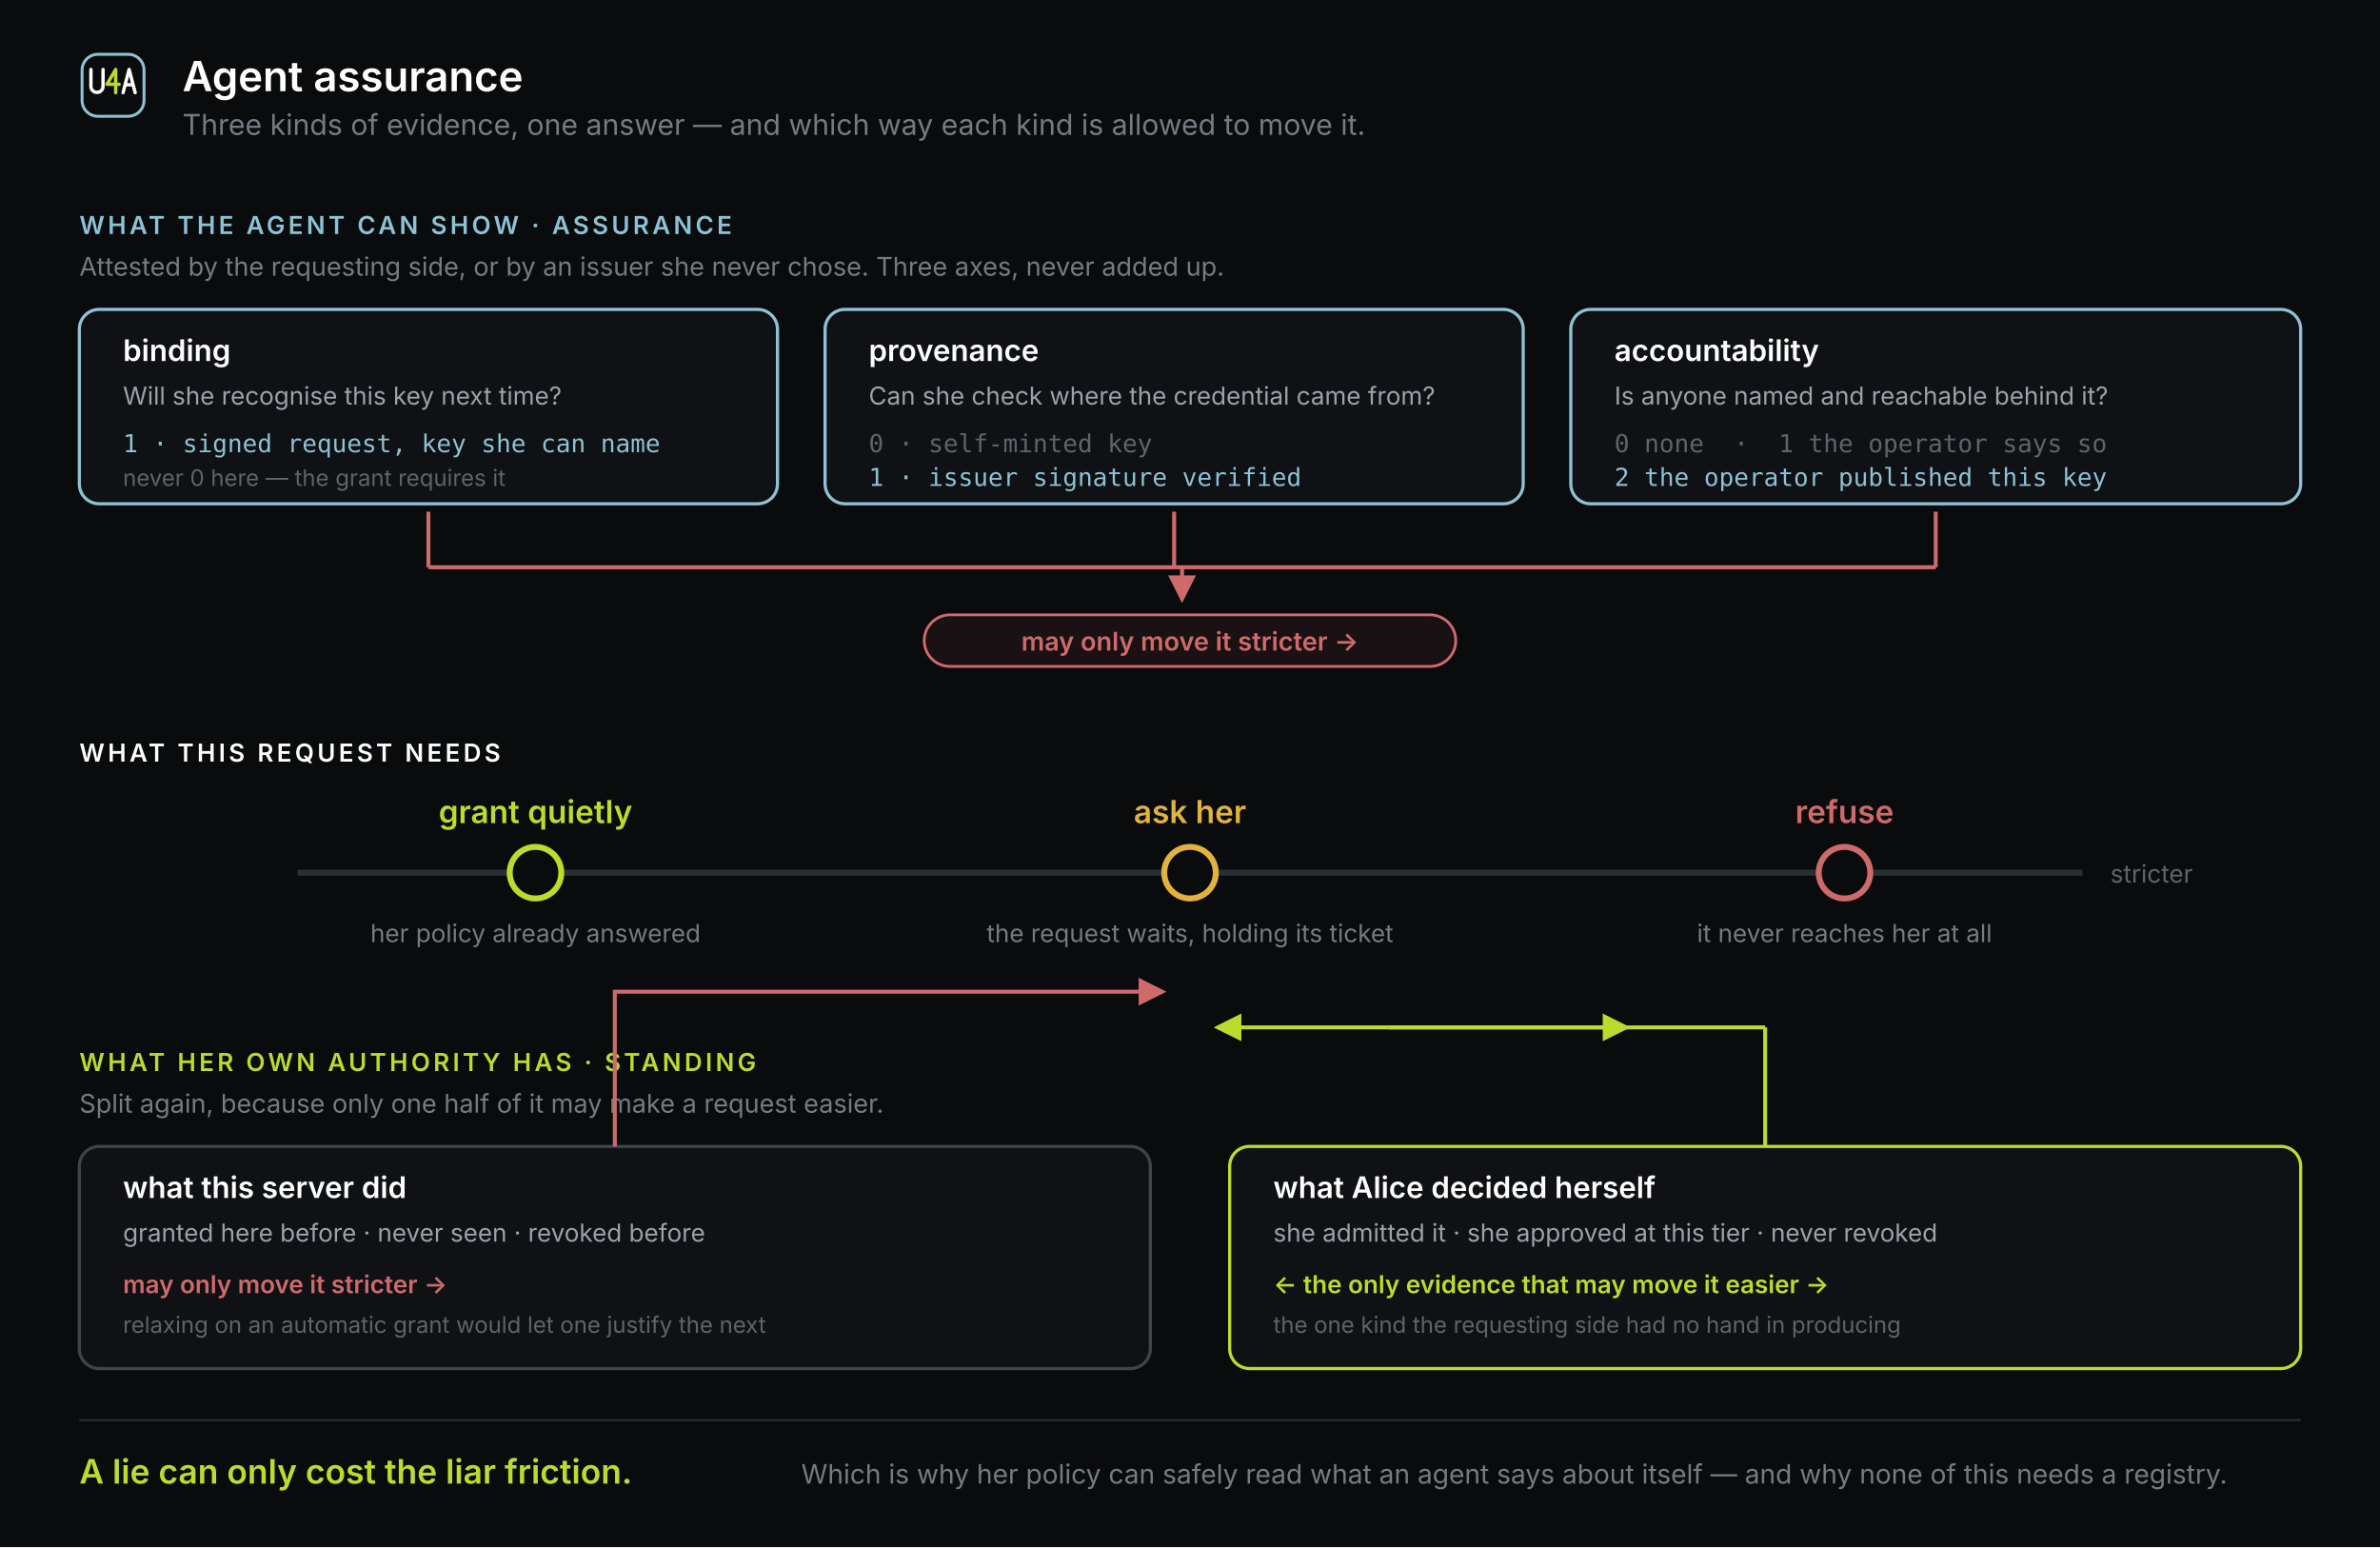
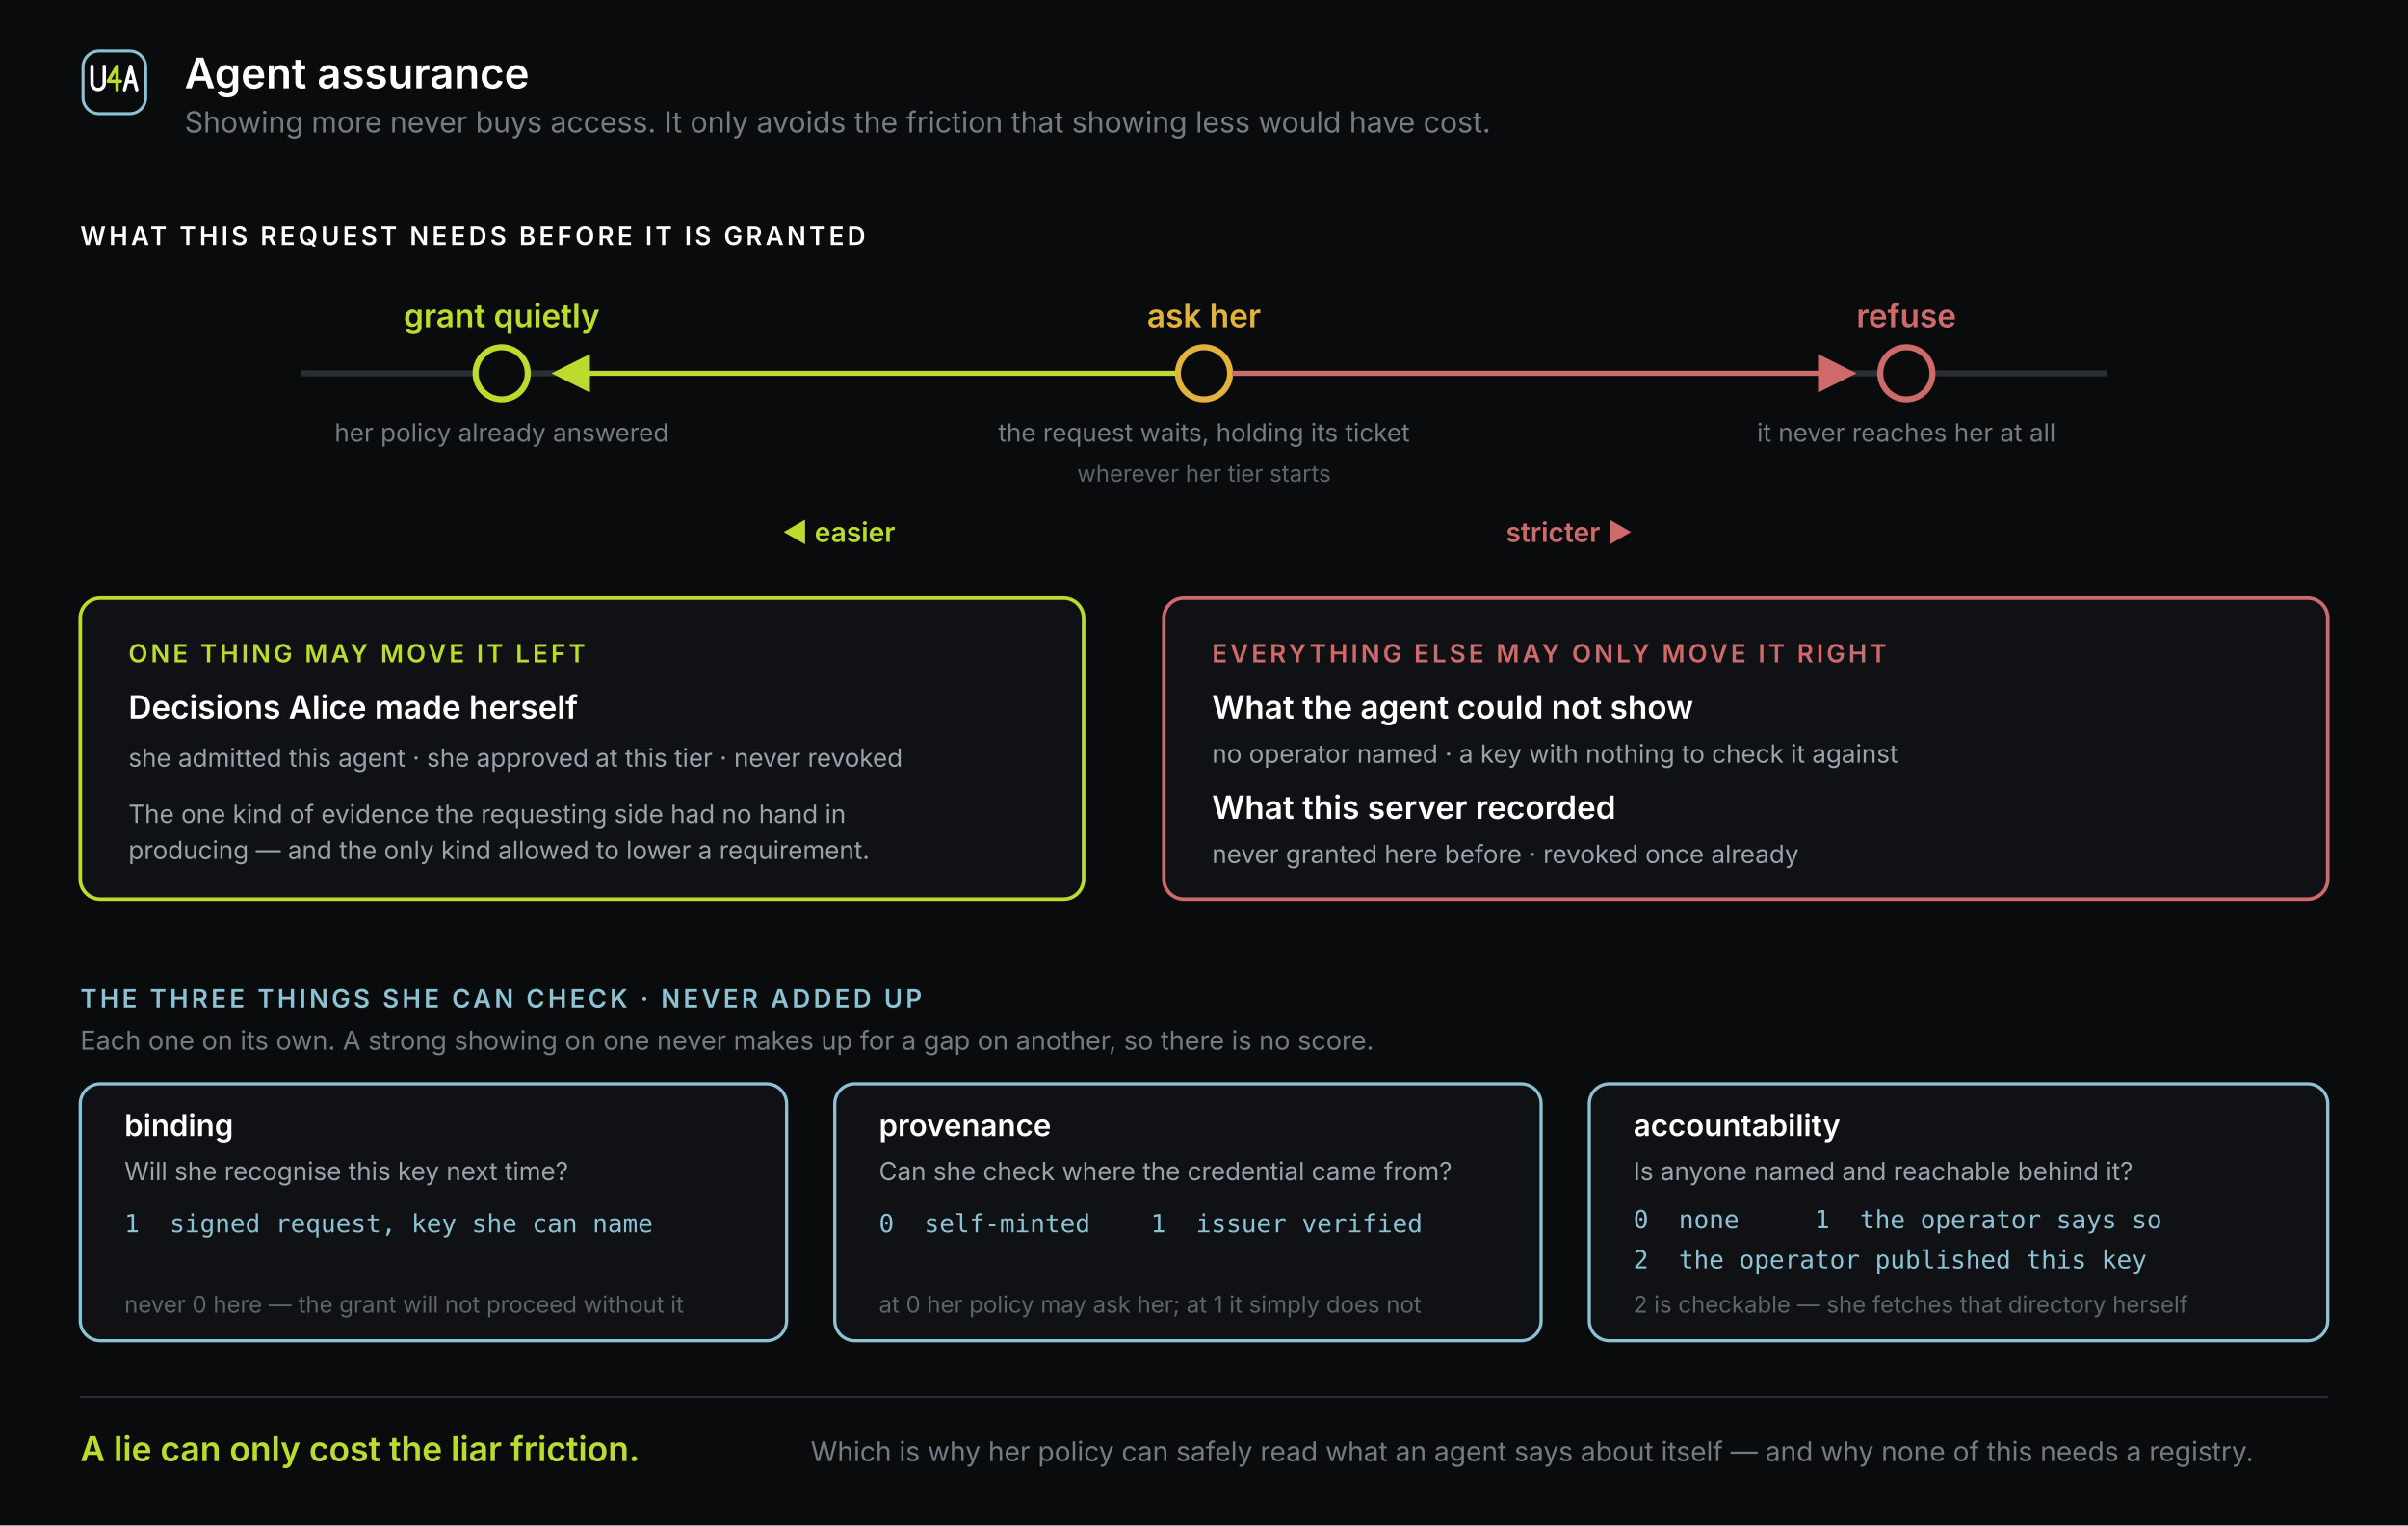
- <svg xmlns="http://www.w3.org/2000/svg" viewBox="0 0 1200 780" font-family="system-ui, -apple-system, 'Segoe UI', sans-serif">
+ <svg xmlns="http://www.w3.org/2000/svg" viewBox="0 0 1200 760" font-family="system-ui, -apple-system, 'Segoe UI', sans-serif">
  <defs>
-     <marker id="aR" viewBox="0 0 10 10" refX="8.5" refY="5" markerWidth="7" markerHeight="7" orient="auto-start-reverse">
-       <path d="M0,0 L10,5 L0,10 z" fill="#cf6a6a" />
+     <marker id="hR" viewBox="0 0 12 12" refX="10" refY="6" markerWidth="8" markerHeight="8" orient="auto">
+       <path d="M0,0 L12,6 L0,12 z" fill="#cf6a6a" />
    </marker>
-     <marker id="aG" viewBox="0 0 10 10" refX="8.5" refY="5" markerWidth="7" markerHeight="7" orient="auto-start-reverse">
-       <path d="M0,0 L10,5 L0,10 z" fill="#bcdb2c" />
-     </marker>
-     <marker id="aGr" viewBox="0 0 10 10" refX="8.5" refY="5" markerWidth="7" markerHeight="7" orient="auto">
-       <path d="M0,0 L10,5 L0,10 z" fill="#bcdb2c" />
+     <marker id="hL" viewBox="0 0 12 12" refX="10" refY="6" markerWidth="8" markerHeight="8" orient="auto">
+       <path d="M0,0 L12,6 L0,12 z" fill="#bcdb2c" />
    </marker>
  </defs>
-   <rect width="1200" height="780" fill="#0a0b0d" />
-   <g transform="translate(40 26) scale(0.53125)">
+   <rect width="1200" height="760" fill="#0a0b0d" />
+   <g transform="translate(40 24) scale(0.53125)">
    <rect x="2.6" y="2.6" width="58.8" height="58.8" rx="15" fill="#0a0b0d" stroke="#8cc2d4" stroke-width="2.8" />
    <g fill="none" stroke-width="3.2" stroke-linecap="round" stroke-linejoin="round">
      <path d="M11 17 L11 33 A5.75 5.75 0 0 0 22.5 33 L22.5 17" stroke="#ffffff" />
      <path d="M34.5 17 L26.25 31 L37.75 31 M34.5 17 L34.5 39" stroke="#bcdb2c" />
      <path d="M41.5 39 L47.25 17 L53 39 M43.5 31.5 L51 31.5" stroke="#ffffff" />
    </g>
  </g>
-   <text x="92" y="46" fill="#ffffff" font-size="21" font-weight="600">Agent assurance</text>
-   <text x="92" y="68" fill="#757b83" font-size="14.5">Three kinds of evidence, one answer — and which way each kind is allowed to move it.</text>
-   <text x="40" y="118" fill="#8cc2d4" font-size="12.5" letter-spacing="1.6" font-weight="600">WHAT THE AGENT CAN SHOW · ASSURANCE</text>
-   <text x="40" y="139" fill="#757b83" font-size="13">Attested by the requesting side, or by an issuer she never chose. Three axes, never added up.</text>
+   <text x="92" y="44" fill="#ffffff" font-size="21" font-weight="600">Agent assurance</text>
+   <text x="92" y="66" fill="#757b83" font-size="14.5">Showing more never buys access. It only avoids the friction that showing less would have cost.</text>
+   <text x="40" y="122" fill="#ffffff" font-size="12.5" letter-spacing="1.6" font-weight="600">WHAT THIS REQUEST NEEDS BEFORE IT IS GRANTED</text>
+   <line x1="150" y1="186" x2="1050" y2="186" stroke="#2a2f36" stroke-width="3" />
+   <circle cx="250" cy="186" r="13" fill="#0a0b0d" stroke="#bcdb2c" stroke-width="3" />
+   <text x="250" y="163" fill="#bcdb2c" font-size="16" font-weight="600" text-anchor="middle">grant quietly</text>
+   <text x="250" y="220" fill="#757b83" font-size="12.5" text-anchor="middle">her policy already answered</text>
+   <circle cx="600" cy="186" r="13" fill="#0a0b0d" stroke="#e2b23c" stroke-width="3" />
+   <text x="600" y="163" fill="#e2b23c" font-size="16" font-weight="600" text-anchor="middle">ask her</text>
+   <text x="600" y="220" fill="#757b83" font-size="12.5" text-anchor="middle">the request waits, holding its ticket</text>
+   <text x="600" y="240" fill="#5d646c" font-size="11.5" text-anchor="middle">wherever her tier starts</text>
+   <circle cx="950" cy="186" r="13" fill="#0a0b0d" stroke="#cf6a6a" stroke-width="3" />
+   <text x="950" y="163" fill="#cf6a6a" font-size="16" font-weight="600" text-anchor="middle">refuse</text>
+   <text x="950" y="220" fill="#757b83" font-size="12.5" text-anchor="middle">it never reaches her at all</text>
+   <path d="M586 186 H278" stroke="#bcdb2c" stroke-width="2.4" fill="none" marker-end="url(#hL)" />
+   <path d="M614 186 H922" stroke="#cf6a6a" stroke-width="2.4" fill="none" marker-end="url(#hR)" />
+   <text x="418" y="270" fill="#bcdb2c" font-size="13.5" text-anchor="middle" font-weight="600">◀ easier</text>
+   <text x="782" y="270" fill="#cf6a6a" font-size="13.5" text-anchor="middle" font-weight="600">stricter ▶</text>
+   <rect x="40" y="298" width="500" height="150" rx="10" fill="#0f1114" stroke="#bcdb2c" stroke-width="1.8" />
+   <text x="64" y="330" fill="#bcdb2c" font-size="12.5" letter-spacing="1.5" font-weight="600">ONE THING MAY MOVE IT LEFT</text>
+   <text x="64" y="358" fill="#ffffff" font-size="16" font-weight="600">Decisions Alice made herself</text>
+   <text x="64" y="382" fill="#9aa2ab" font-size="12.5">she admitted this agent · she approved at this tier · never revoked</text>
+   <text x="64" y="410" fill="#9aa2ab" font-size="12.5">The one kind of evidence the requesting side had no hand in</text>
+   <text x="64" y="428" fill="#9aa2ab" font-size="12.5">producing — and the only kind allowed to lower a requirement.</text>
+   <rect x="580" y="298" width="580" height="150" rx="10" fill="#0f1114" stroke="#cf6a6a" stroke-width="1.8" />
+   <text x="604" y="330" fill="#cf6a6a" font-size="12.5" letter-spacing="1.5" font-weight="600">EVERYTHING ELSE MAY ONLY MOVE IT RIGHT</text>
+   <text x="604" y="358" fill="#ffffff" font-size="16" font-weight="600">What the agent could not show</text>
+   <text x="604" y="380" fill="#9aa2ab" font-size="12.5">no operator named · a key with nothing to check it against</text>
+   <text x="604" y="408" fill="#ffffff" font-size="16" font-weight="600">What this server recorded</text>
+   <text x="604" y="430" fill="#9aa2ab" font-size="12.5">never granted here before · revoked once already</text>
+   <text x="40" y="502" fill="#8cc2d4" font-size="12.5" letter-spacing="1.6" font-weight="600">THE THREE THINGS SHE CAN CHECK · NEVER ADDED UP</text>
+   <text x="40" y="523" fill="#757b83" font-size="13">Each one on its own. A strong showing on one never makes up for a gap on another, so there is no score.</text>
  <g fill="#0f1114" stroke="#8cc2d4" stroke-width="1.6">
-     <rect x="40" y="156" width="352" height="98" rx="10" />
-     <rect x="416" y="156" width="352" height="98" rx="10" />
-     <rect x="792" y="156" width="368" height="98" rx="10" />
+     <rect x="40" y="540" width="352" height="128" rx="10" />
+     <rect x="416" y="540" width="352" height="128" rx="10" />
+     <rect x="792" y="540" width="368" height="128" rx="10" />
  </g>
-   <text x="62" y="182" fill="#ffffff" font-size="15" font-weight="600">binding</text>
-   <text x="62" y="204" fill="#9aa2ab" font-size="12.5">Will she recognise this key next time?</text>
-   <text x="62" y="228" fill="#8cc2d4" font-size="12.5" font-family="ui-monospace, SFMono-Regular, Menlo, monospace">1 · signed request, key she can name</text>
-   <text x="62" y="245" fill="#5d646c" font-size="11.5">never 0 here — the grant requires it</text>
-   <text x="438" y="182" fill="#ffffff" font-size="15" font-weight="600">provenance</text>
-   <text x="438" y="204" fill="#9aa2ab" font-size="12.5">Can she check where the credential came from?</text>
-   <text x="438" y="228" fill="#5d646c" font-size="12.5" font-family="ui-monospace, SFMono-Regular, Menlo, monospace">0 · self-minted key</text>
-   <text x="438" y="245" fill="#8cc2d4" font-size="12.5" font-family="ui-monospace, SFMono-Regular, Menlo, monospace">1 · issuer signature verified</text>
-   <text x="814" y="182" fill="#ffffff" font-size="15" font-weight="600">accountability</text>
-   <text x="814" y="204" fill="#9aa2ab" font-size="12.5">Is anyone named and reachable behind it?</text>
-   <text x="814" y="228" fill="#5d646c" font-size="12.5" font-family="ui-monospace, SFMono-Regular, Menlo, monospace">0 none  ·  1 the operator says so</text>
-   <text x="814" y="245" fill="#8cc2d4" font-size="12.5" font-family="ui-monospace, SFMono-Regular, Menlo, monospace">2 the operator published this key</text>
-   <g stroke="#cf6a6a" stroke-width="2" fill="none">
-     <path d="M216 258 V286" />
-     <path d="M592 258 V286" />
-     <path d="M976 258 V286" />
-     <path d="M216 286 H976" />
-     <path d="M596 286 V302" marker-end="url(#aR)" />
-   </g>
-   <rect x="466" y="310" width="268" height="26" rx="13" fill="#1a1114" stroke="#cf6a6a" stroke-width="1.4" />
-   <text x="600" y="328" fill="#cf6a6a" font-size="13" text-anchor="middle" font-weight="600">may only move it stricter →</text>
-   <text x="40" y="384" fill="#ffffff" font-size="12.5" letter-spacing="1.6" font-weight="600">WHAT THIS REQUEST NEEDS</text>
-   <line x1="150" y1="440" x2="1050" y2="440" stroke="#2a2f36" stroke-width="3" />
-   <circle cx="270" cy="440" r="13" fill="#0a0b0d" stroke="#bcdb2c" stroke-width="3" />
-   <text x="270" y="415" fill="#bcdb2c" font-size="16" font-weight="600" text-anchor="middle">grant quietly</text>
-   <text x="270" y="475" fill="#757b83" font-size="12.5" text-anchor="middle">her policy already answered</text>
-   <circle cx="600" cy="440" r="13" fill="#0a0b0d" stroke="#e2b23c" stroke-width="3" />
-   <text x="600" y="415" fill="#e2b23c" font-size="16" font-weight="600" text-anchor="middle">ask her</text>
-   <text x="600" y="475" fill="#757b83" font-size="12.5" text-anchor="middle">the request waits, holding its ticket</text>
-   <circle cx="930" cy="440" r="13" fill="#0a0b0d" stroke="#cf6a6a" stroke-width="3" />
-   <text x="930" y="415" fill="#cf6a6a" font-size="16" font-weight="600" text-anchor="middle">refuse</text>
-   <text x="930" y="475" fill="#757b83" font-size="12.5" text-anchor="middle">it never reaches her at all</text>
-   <text x="1064" y="445" fill="#5d646c" font-size="12.5">stricter</text>
-   <text x="40" y="540" fill="#bcdb2c" font-size="12.5" letter-spacing="1.6" font-weight="600">WHAT HER OWN AUTHORITY HAS · STANDING</text>
-   <text x="40" y="561" fill="#757b83" font-size="13">Split again, because only one half of it may make a request easier.</text>
-   <rect x="40" y="578" width="540" height="112" rx="10" fill="#0f1114" stroke="#3d444d" stroke-width="1.6" />
-   <text x="62" y="604" fill="#ffffff" font-size="15" font-weight="600">what this server did</text>
-   <text x="62" y="626" fill="#9aa2ab" font-size="12.5">granted here before · never seen · revoked before</text>
-   <text x="62" y="652" fill="#cf6a6a" font-size="12.5" font-weight="600">may only move it stricter →</text>
-   <text x="62" y="672" fill="#5d646c" font-size="11.5">relaxing on an automatic grant would let one justify the next</text>
-   <rect x="620" y="578" width="540" height="112" rx="10" fill="#0f1114" stroke="#bcdb2c" stroke-width="1.6" />
-   <text x="642" y="604" fill="#ffffff" font-size="15" font-weight="600">what Alice decided herself</text>
-   <text x="642" y="626" fill="#9aa2ab" font-size="12.5">she admitted it · she approved at this tier · never revoked</text>
-   <text x="642" y="652" fill="#bcdb2c" font-size="12.5" font-weight="600">← the only evidence that may move it easier →</text>
-   <text x="642" y="672" fill="#5d646c" font-size="11.5">the one kind the requesting side had no hand in producing</text>
-   <g stroke="#cf6a6a" stroke-width="2" fill="none" marker-end="url(#aR)">
-     <path d="M310 578 V500 H586" />
-   </g>
-   <g stroke="#bcdb2c" stroke-width="2" fill="none">
-     <path d="M890 578 V518" />
-     <path d="M890 518 H700" />
-     <path d="M700 518 H614" marker-end="url(#aG)" />
-     <path d="M700 518 H820" marker-end="url(#aGr)" />
-   </g>
-   <line x1="40" y1="716" x2="1160" y2="716" stroke="#2a2f36" stroke-width="1" />
-   <text x="40" y="748" fill="#bcdb2c" font-size="17" font-weight="600">A lie can only cost the liar friction.</text>
-   <text x="404" y="748" fill="#757b83" font-size="13.5">Which is why her policy can safely read what an agent says about itself — and why none of this needs a registry.</text>
+   <text x="62" y="566" fill="#ffffff" font-size="15" font-weight="600">binding</text>
+   <text x="62" y="588" fill="#9aa2ab" font-size="12.5">Will she recognise this key next time?</text>
+   <text x="62" y="614" fill="#8cc2d4" font-size="12.5" font-family="ui-monospace, SFMono-Regular, Menlo, monospace">1  signed request, key she can name</text>
+   <text x="62" y="654" fill="#5d646c" font-size="11.5">never 0 here — the grant will not proceed without it</text>
+   <text x="438" y="566" fill="#ffffff" font-size="15" font-weight="600">provenance</text>
+   <text x="438" y="588" fill="#9aa2ab" font-size="12.5">Can she check where the credential came from?</text>
+   <text x="438" y="614" fill="#8cc2d4" font-size="12.5" font-family="ui-monospace, SFMono-Regular, Menlo, monospace">0  self-minted    1  issuer verified</text>
+   <text x="438" y="654" fill="#5d646c" font-size="11.5">at 0 her policy may ask her; at 1 it simply does not</text>
+   <text x="814" y="566" fill="#ffffff" font-size="15" font-weight="600">accountability</text>
+   <text x="814" y="588" fill="#9aa2ab" font-size="12.5">Is anyone named and reachable behind it?</text>
+   <text x="814" y="612" fill="#8cc2d4" font-size="12.5" font-family="ui-monospace, SFMono-Regular, Menlo, monospace">0  none     1  the operator says so</text>
+   <text x="814" y="632" fill="#8cc2d4" font-size="12.5" font-family="ui-monospace, SFMono-Regular, Menlo, monospace">2  the operator published this key</text>
+   <text x="814" y="654" fill="#5d646c" font-size="11.5">2 is checkable — she fetches that directory herself</text>
+   <line x1="40" y1="696" x2="1160" y2="696" stroke="#2a2f36" stroke-width="1" />
+   <text x="40" y="728" fill="#bcdb2c" font-size="17" font-weight="600">A lie can only cost the liar friction.</text>
+   <text x="404" y="728" fill="#757b83" font-size="13.5">Which is why her policy can safely read what an agent says about itself — and why none of this needs a registry.</text>
</svg>
